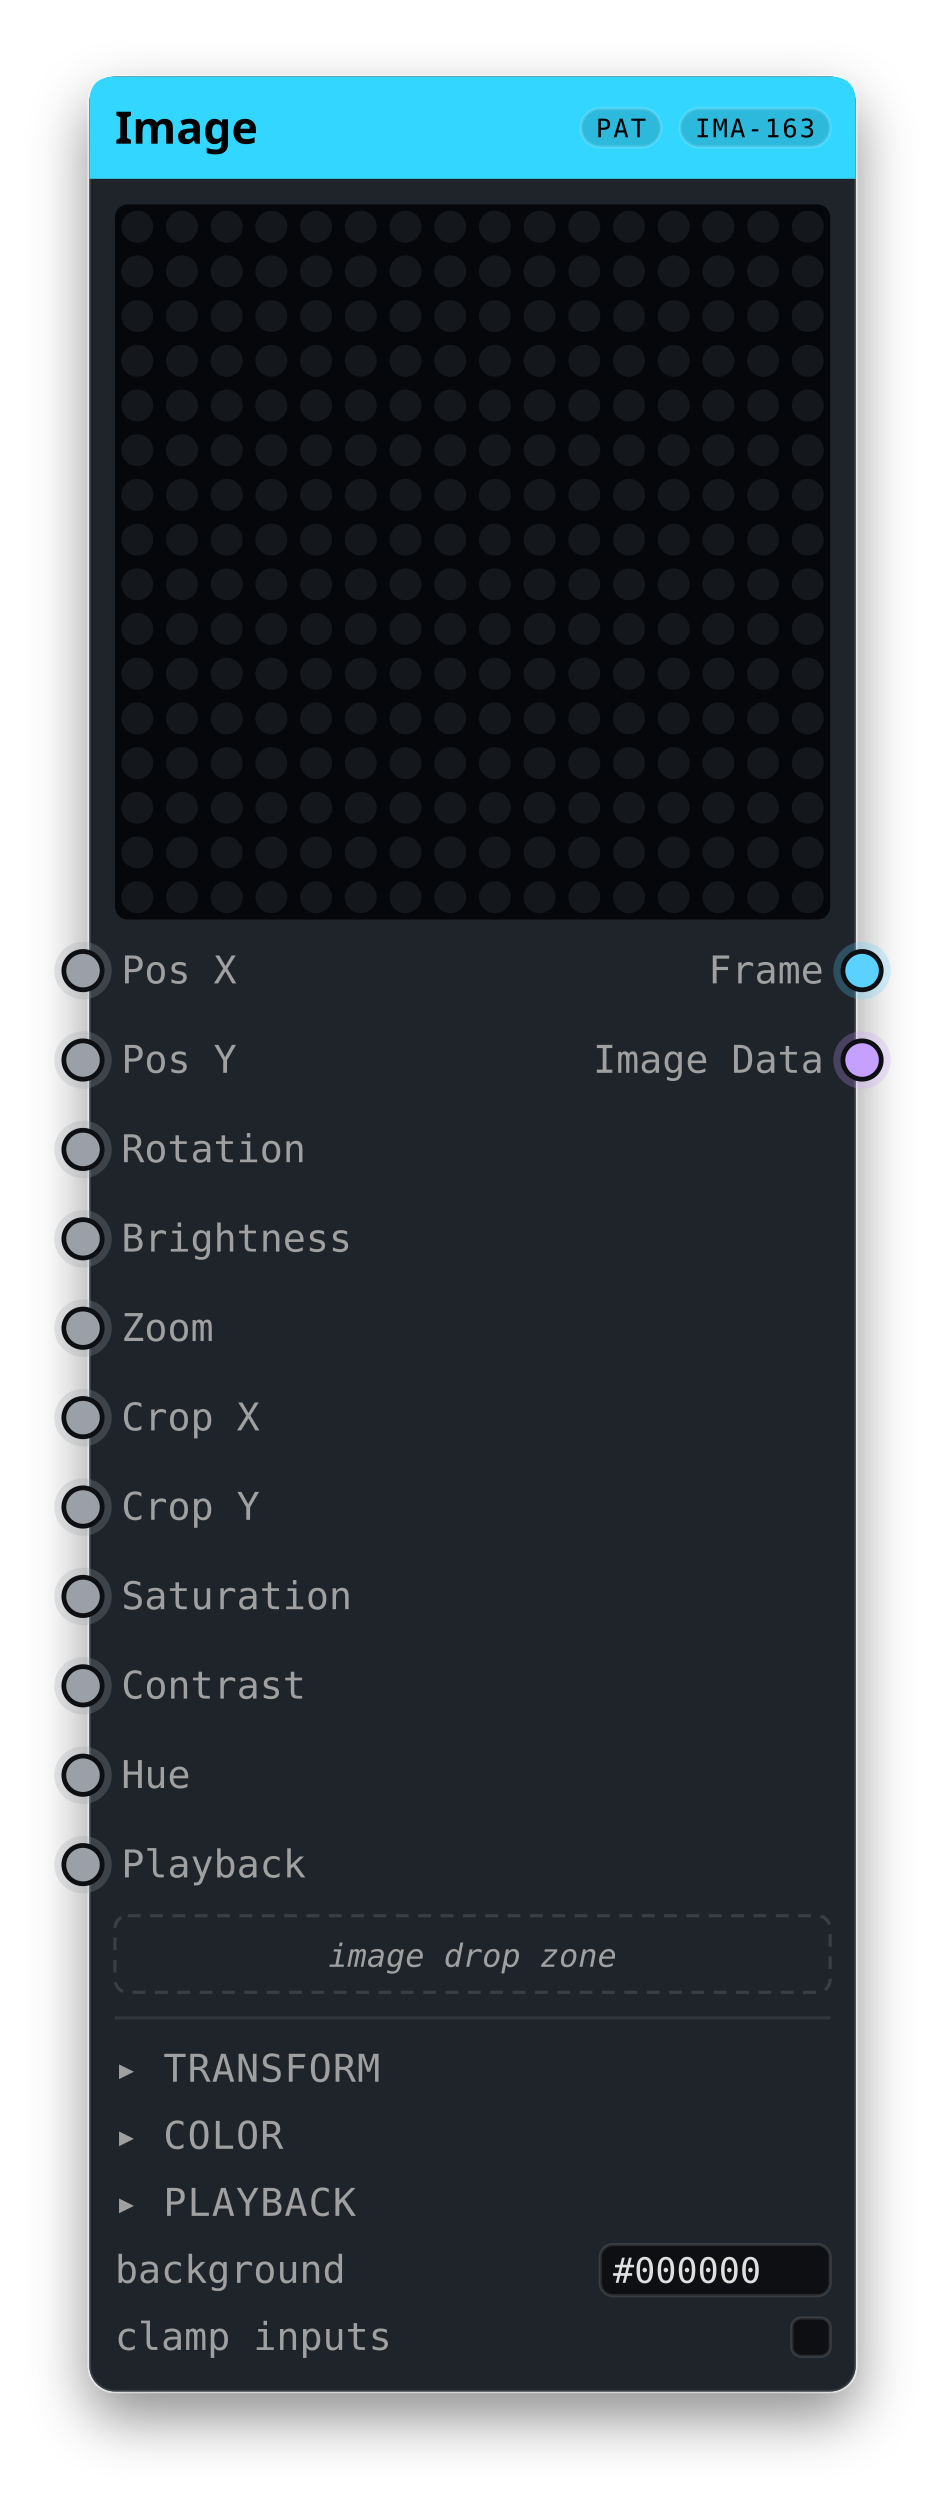
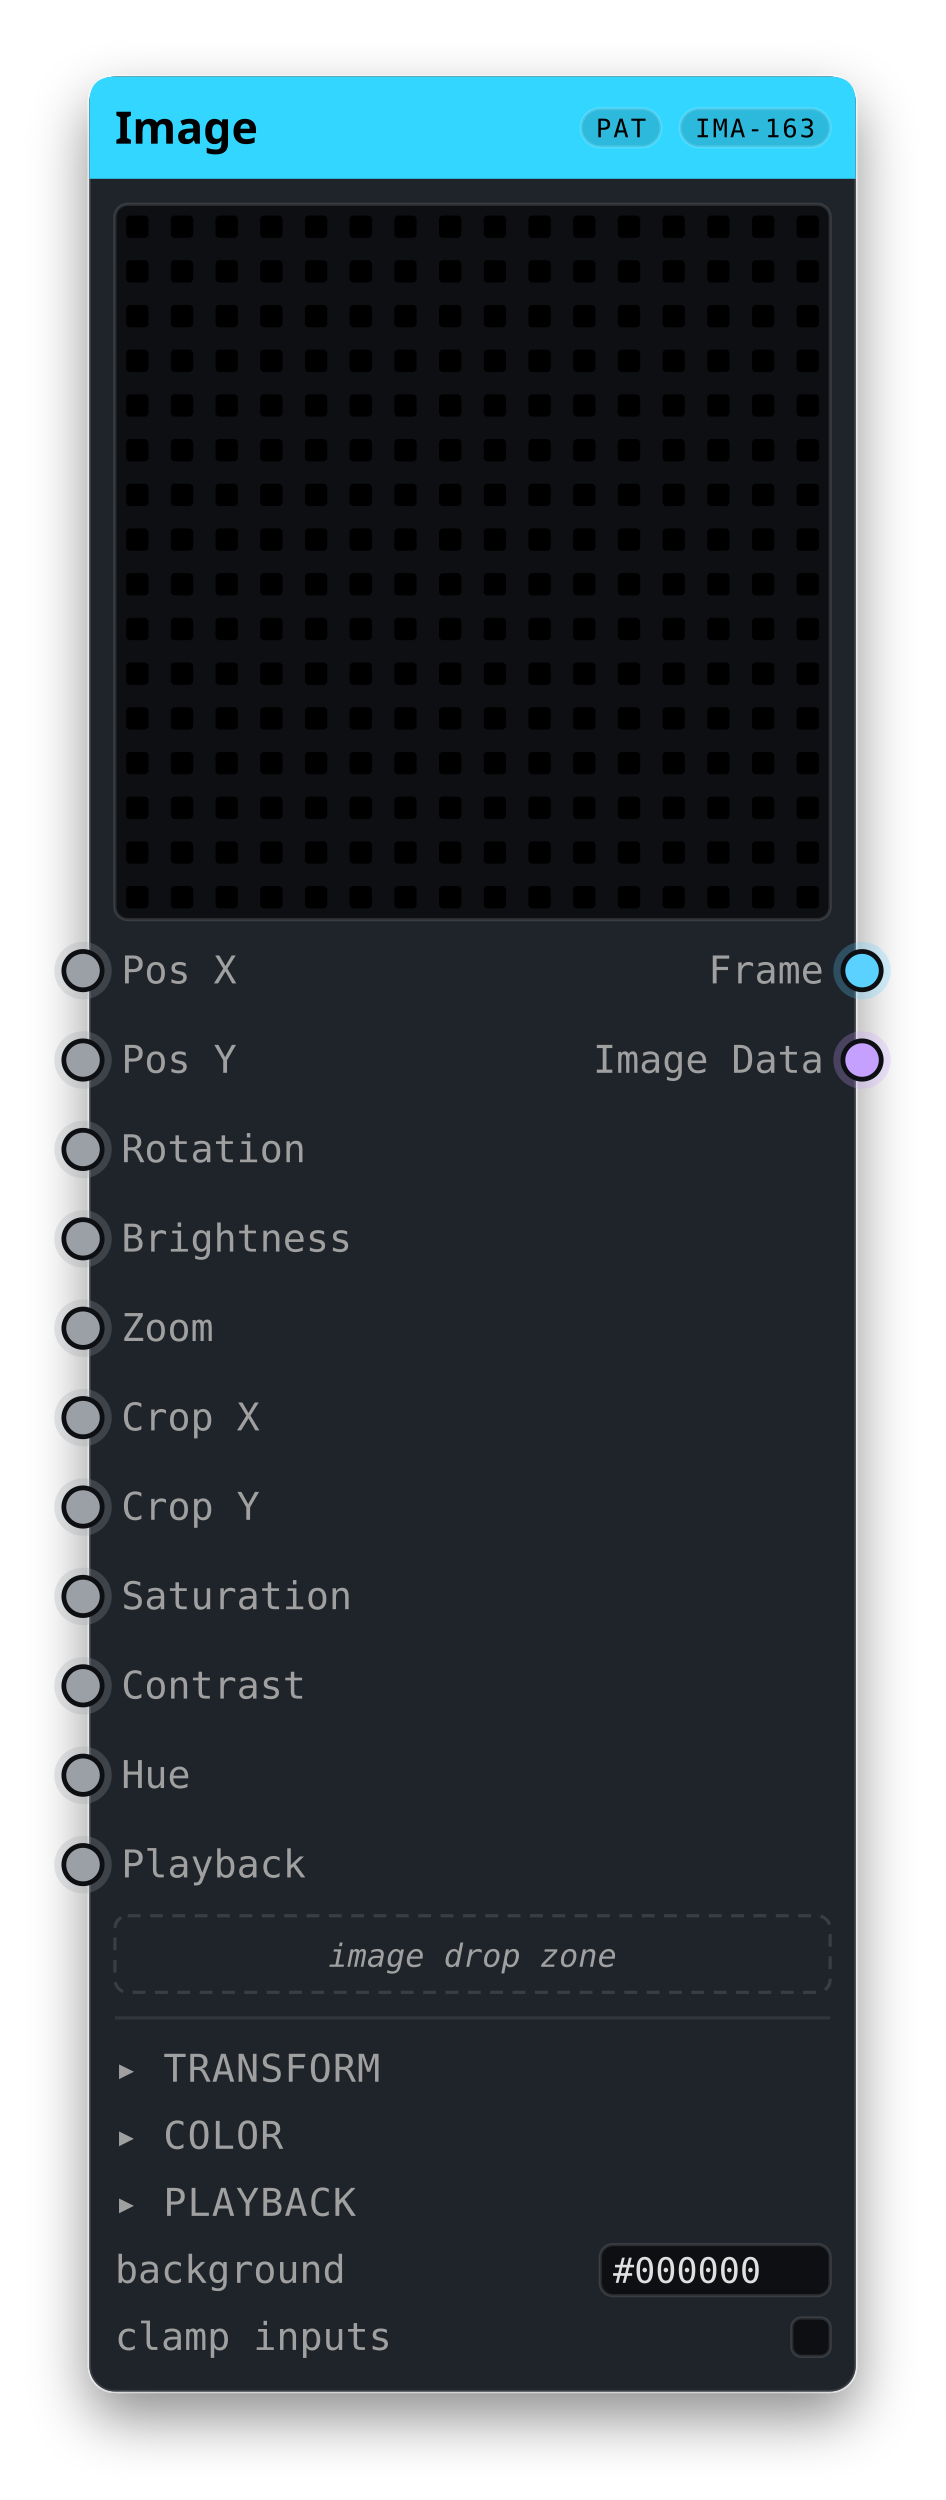
<svg xmlns="http://www.w3.org/2000/svg" viewBox="0 0 296 783" width="296" height="783" role="img" aria-label="Image node">
  <defs>
    <filter id="shadow" x="-20%" y="-20%" width="140%" height="160%">
      <feDropShadow dx="0" dy="8" stdDeviation="9" flood-color="#000" flood-opacity="0.45" />
    </filter>
  </defs>
  <g transform="translate(28,24)">
    <rect x="0" y="0" width="240" height="725" rx="8" fill="#1f242b" stroke="rgba(255,255,255,0.12)" filter="url(#shadow)" />
    <rect x="0" y="0" width="240" height="725" rx="8" fill="#1f242b" stroke="rgba(255,255,255,0.12)" />
    <path d="M0,32 L0,8 Q0,0 8,0 L232,0 Q240,0 240,8 L240,32 Z" fill="#33d6ff" />
    <text x="8" y="21" font-family="'Audiowide','Trebuchet MS','Arial Black',sans-serif" font-size="14" font-weight="600" fill="#000">Image</text>
    <rect x="154" y="10" width="25" height="12" rx="6" fill="rgba(0,0,0,0.14)" stroke="rgba(255,255,255,0.14)" />
    <text x="166.5" y="19" text-anchor="middle" font-family="'JetBrains Mono','Cascadia Mono','Consolas',monospace" font-size="8" letter-spacing="0.08em" fill="#000">PAT</text>
    <rect x="185" y="10" width="47" height="12" rx="6" fill="rgba(0,0,0,0.14)" stroke="rgba(255,255,255,0.14)" />
    <text x="208.5" y="19" text-anchor="middle" font-family="'JetBrains Mono','Cascadia Mono','Consolas',monospace" font-size="8" letter-spacing="0.08em" fill="#000">IMA-163</text>
-     <rect x="8" y="40" width="224" height="224" rx="4" fill="#05070a" />
-     <circle cx="15" cy="47" r="5.0" fill="#14171c" />
-     <circle cx="29" cy="47" r="5.0" fill="#14171c" />
-     <circle cx="43" cy="47" r="5.0" fill="#14171c" />
-     <circle cx="57" cy="47" r="5.0" fill="#14171c" />
-     <circle cx="71" cy="47" r="5.0" fill="#14171c" />
-     <circle cx="85" cy="47" r="5.0" fill="#14171c" />
-     <circle cx="99" cy="47" r="5.0" fill="#14171c" />
-     <circle cx="113" cy="47" r="5.0" fill="#14171c" />
-     <circle cx="127" cy="47" r="5.0" fill="#14171c" />
-     <circle cx="141" cy="47" r="5.0" fill="#14171c" />
-     <circle cx="155" cy="47" r="5.0" fill="#14171c" />
-     <circle cx="169" cy="47" r="5.0" fill="#14171c" />
-     <circle cx="183" cy="47" r="5.0" fill="#14171c" />
-     <circle cx="197" cy="47" r="5.0" fill="#14171c" />
-     <circle cx="211" cy="47" r="5.0" fill="#14171c" />
-     <circle cx="225" cy="47" r="5.0" fill="#14171c" />
-     <circle cx="15" cy="61" r="5.0" fill="#14171c" />
-     <circle cx="29" cy="61" r="5.0" fill="#14171c" />
-     <circle cx="43" cy="61" r="5.0" fill="#14171c" />
-     <circle cx="57" cy="61" r="5.0" fill="#14171c" />
-     <circle cx="71" cy="61" r="5.0" fill="#14171c" />
-     <circle cx="85" cy="61" r="5.0" fill="#14171c" />
-     <circle cx="99" cy="61" r="5.0" fill="#14171c" />
-     <circle cx="113" cy="61" r="5.0" fill="#14171c" />
-     <circle cx="127" cy="61" r="5.0" fill="#14171c" />
-     <circle cx="141" cy="61" r="5.0" fill="#14171c" />
-     <circle cx="155" cy="61" r="5.0" fill="#14171c" />
-     <circle cx="169" cy="61" r="5.0" fill="#14171c" />
-     <circle cx="183" cy="61" r="5.0" fill="#14171c" />
-     <circle cx="197" cy="61" r="5.0" fill="#14171c" />
-     <circle cx="211" cy="61" r="5.0" fill="#14171c" />
-     <circle cx="225" cy="61" r="5.0" fill="#14171c" />
-     <circle cx="15" cy="75" r="5.0" fill="#14171c" />
-     <circle cx="29" cy="75" r="5.0" fill="#14171c" />
-     <circle cx="43" cy="75" r="5.0" fill="#14171c" />
-     <circle cx="57" cy="75" r="5.0" fill="#14171c" />
-     <circle cx="71" cy="75" r="5.0" fill="#14171c" />
-     <circle cx="85" cy="75" r="5.0" fill="#14171c" />
-     <circle cx="99" cy="75" r="5.0" fill="#14171c" />
-     <circle cx="113" cy="75" r="5.0" fill="#14171c" />
-     <circle cx="127" cy="75" r="5.0" fill="#14171c" />
-     <circle cx="141" cy="75" r="5.0" fill="#14171c" />
-     <circle cx="155" cy="75" r="5.0" fill="#14171c" />
-     <circle cx="169" cy="75" r="5.0" fill="#14171c" />
-     <circle cx="183" cy="75" r="5.0" fill="#14171c" />
-     <circle cx="197" cy="75" r="5.0" fill="#14171c" />
-     <circle cx="211" cy="75" r="5.0" fill="#14171c" />
-     <circle cx="225" cy="75" r="5.0" fill="#14171c" />
-     <circle cx="15" cy="89" r="5.0" fill="#14171c" />
-     <circle cx="29" cy="89" r="5.0" fill="#14171c" />
-     <circle cx="43" cy="89" r="5.0" fill="#14171c" />
-     <circle cx="57" cy="89" r="5.0" fill="#14171c" />
-     <circle cx="71" cy="89" r="5.0" fill="#14171c" />
-     <circle cx="85" cy="89" r="5.0" fill="#14171c" />
-     <circle cx="99" cy="89" r="5.0" fill="#14171c" />
-     <circle cx="113" cy="89" r="5.0" fill="#14171c" />
-     <circle cx="127" cy="89" r="5.0" fill="#14171c" />
-     <circle cx="141" cy="89" r="5.0" fill="#14171c" />
-     <circle cx="155" cy="89" r="5.0" fill="#14171c" />
-     <circle cx="169" cy="89" r="5.0" fill="#14171c" />
-     <circle cx="183" cy="89" r="5.0" fill="#14171c" />
-     <circle cx="197" cy="89" r="5.0" fill="#14171c" />
-     <circle cx="211" cy="89" r="5.0" fill="#14171c" />
-     <circle cx="225" cy="89" r="5.0" fill="#14171c" />
-     <circle cx="15" cy="103" r="5.0" fill="#14171c" />
-     <circle cx="29" cy="103" r="5.0" fill="#14171c" />
-     <circle cx="43" cy="103" r="5.0" fill="#14171c" />
-     <circle cx="57" cy="103" r="5.0" fill="#14171c" />
-     <circle cx="71" cy="103" r="5.0" fill="#14171c" />
-     <circle cx="85" cy="103" r="5.0" fill="#14171c" />
-     <circle cx="99" cy="103" r="5.0" fill="#14171c" />
-     <circle cx="113" cy="103" r="5.0" fill="#14171c" />
-     <circle cx="127" cy="103" r="5.0" fill="#14171c" />
-     <circle cx="141" cy="103" r="5.0" fill="#14171c" />
-     <circle cx="155" cy="103" r="5.0" fill="#14171c" />
-     <circle cx="169" cy="103" r="5.0" fill="#14171c" />
-     <circle cx="183" cy="103" r="5.0" fill="#14171c" />
-     <circle cx="197" cy="103" r="5.0" fill="#14171c" />
-     <circle cx="211" cy="103" r="5.0" fill="#14171c" />
-     <circle cx="225" cy="103" r="5.0" fill="#14171c" />
-     <circle cx="15" cy="117" r="5.0" fill="#14171c" />
-     <circle cx="29" cy="117" r="5.0" fill="#14171c" />
-     <circle cx="43" cy="117" r="5.0" fill="#14171c" />
-     <circle cx="57" cy="117" r="5.0" fill="#14171c" />
-     <circle cx="71" cy="117" r="5.0" fill="#14171c" />
-     <circle cx="85" cy="117" r="5.0" fill="#14171c" />
-     <circle cx="99" cy="117" r="5.0" fill="#14171c" />
-     <circle cx="113" cy="117" r="5.0" fill="#14171c" />
-     <circle cx="127" cy="117" r="5.0" fill="#14171c" />
-     <circle cx="141" cy="117" r="5.0" fill="#14171c" />
-     <circle cx="155" cy="117" r="5.0" fill="#14171c" />
-     <circle cx="169" cy="117" r="5.0" fill="#14171c" />
-     <circle cx="183" cy="117" r="5.0" fill="#14171c" />
-     <circle cx="197" cy="117" r="5.0" fill="#14171c" />
-     <circle cx="211" cy="117" r="5.0" fill="#14171c" />
-     <circle cx="225" cy="117" r="5.0" fill="#14171c" />
-     <circle cx="15" cy="131" r="5.0" fill="#14171c" />
-     <circle cx="29" cy="131" r="5.0" fill="#14171c" />
-     <circle cx="43" cy="131" r="5.0" fill="#14171c" />
-     <circle cx="57" cy="131" r="5.0" fill="#14171c" />
-     <circle cx="71" cy="131" r="5.0" fill="#14171c" />
-     <circle cx="85" cy="131" r="5.0" fill="#14171c" />
-     <circle cx="99" cy="131" r="5.0" fill="#14171c" />
-     <circle cx="113" cy="131" r="5.0" fill="#14171c" />
-     <circle cx="127" cy="131" r="5.0" fill="#14171c" />
-     <circle cx="141" cy="131" r="5.0" fill="#14171c" />
-     <circle cx="155" cy="131" r="5.0" fill="#14171c" />
-     <circle cx="169" cy="131" r="5.0" fill="#14171c" />
-     <circle cx="183" cy="131" r="5.0" fill="#14171c" />
-     <circle cx="197" cy="131" r="5.0" fill="#14171c" />
-     <circle cx="211" cy="131" r="5.0" fill="#14171c" />
-     <circle cx="225" cy="131" r="5.0" fill="#14171c" />
-     <circle cx="15" cy="145" r="5.0" fill="#14171c" />
-     <circle cx="29" cy="145" r="5.0" fill="#14171c" />
-     <circle cx="43" cy="145" r="5.0" fill="#14171c" />
-     <circle cx="57" cy="145" r="5.0" fill="#14171c" />
-     <circle cx="71" cy="145" r="5.0" fill="#14171c" />
-     <circle cx="85" cy="145" r="5.0" fill="#14171c" />
-     <circle cx="99" cy="145" r="5.0" fill="#14171c" />
-     <circle cx="113" cy="145" r="5.0" fill="#14171c" />
-     <circle cx="127" cy="145" r="5.0" fill="#14171c" />
-     <circle cx="141" cy="145" r="5.0" fill="#14171c" />
-     <circle cx="155" cy="145" r="5.0" fill="#14171c" />
-     <circle cx="169" cy="145" r="5.0" fill="#14171c" />
-     <circle cx="183" cy="145" r="5.0" fill="#14171c" />
-     <circle cx="197" cy="145" r="5.0" fill="#14171c" />
-     <circle cx="211" cy="145" r="5.0" fill="#14171c" />
-     <circle cx="225" cy="145" r="5.0" fill="#14171c" />
-     <circle cx="15" cy="159" r="5.0" fill="#14171c" />
-     <circle cx="29" cy="159" r="5.0" fill="#14171c" />
-     <circle cx="43" cy="159" r="5.0" fill="#14171c" />
-     <circle cx="57" cy="159" r="5.0" fill="#14171c" />
-     <circle cx="71" cy="159" r="5.0" fill="#14171c" />
-     <circle cx="85" cy="159" r="5.0" fill="#14171c" />
-     <circle cx="99" cy="159" r="5.0" fill="#14171c" />
-     <circle cx="113" cy="159" r="5.0" fill="#14171c" />
-     <circle cx="127" cy="159" r="5.0" fill="#14171c" />
-     <circle cx="141" cy="159" r="5.0" fill="#14171c" />
-     <circle cx="155" cy="159" r="5.0" fill="#14171c" />
-     <circle cx="169" cy="159" r="5.0" fill="#14171c" />
-     <circle cx="183" cy="159" r="5.0" fill="#14171c" />
-     <circle cx="197" cy="159" r="5.0" fill="#14171c" />
-     <circle cx="211" cy="159" r="5.0" fill="#14171c" />
-     <circle cx="225" cy="159" r="5.0" fill="#14171c" />
-     <circle cx="15" cy="173" r="5.0" fill="#14171c" />
-     <circle cx="29" cy="173" r="5.0" fill="#14171c" />
-     <circle cx="43" cy="173" r="5.0" fill="#14171c" />
-     <circle cx="57" cy="173" r="5.0" fill="#14171c" />
-     <circle cx="71" cy="173" r="5.0" fill="#14171c" />
-     <circle cx="85" cy="173" r="5.0" fill="#14171c" />
-     <circle cx="99" cy="173" r="5.0" fill="#14171c" />
-     <circle cx="113" cy="173" r="5.0" fill="#14171c" />
-     <circle cx="127" cy="173" r="5.0" fill="#14171c" />
-     <circle cx="141" cy="173" r="5.0" fill="#14171c" />
-     <circle cx="155" cy="173" r="5.0" fill="#14171c" />
-     <circle cx="169" cy="173" r="5.0" fill="#14171c" />
-     <circle cx="183" cy="173" r="5.0" fill="#14171c" />
-     <circle cx="197" cy="173" r="5.0" fill="#14171c" />
-     <circle cx="211" cy="173" r="5.0" fill="#14171c" />
-     <circle cx="225" cy="173" r="5.0" fill="#14171c" />
-     <circle cx="15" cy="187" r="5.0" fill="#14171c" />
-     <circle cx="29" cy="187" r="5.0" fill="#14171c" />
-     <circle cx="43" cy="187" r="5.0" fill="#14171c" />
-     <circle cx="57" cy="187" r="5.0" fill="#14171c" />
-     <circle cx="71" cy="187" r="5.0" fill="#14171c" />
-     <circle cx="85" cy="187" r="5.0" fill="#14171c" />
-     <circle cx="99" cy="187" r="5.0" fill="#14171c" />
-     <circle cx="113" cy="187" r="5.0" fill="#14171c" />
-     <circle cx="127" cy="187" r="5.0" fill="#14171c" />
-     <circle cx="141" cy="187" r="5.0" fill="#14171c" />
-     <circle cx="155" cy="187" r="5.0" fill="#14171c" />
-     <circle cx="169" cy="187" r="5.0" fill="#14171c" />
-     <circle cx="183" cy="187" r="5.0" fill="#14171c" />
-     <circle cx="197" cy="187" r="5.0" fill="#14171c" />
-     <circle cx="211" cy="187" r="5.0" fill="#14171c" />
-     <circle cx="225" cy="187" r="5.0" fill="#14171c" />
-     <circle cx="15" cy="201" r="5.0" fill="#14171c" />
-     <circle cx="29" cy="201" r="5.0" fill="#14171c" />
-     <circle cx="43" cy="201" r="5.0" fill="#14171c" />
-     <circle cx="57" cy="201" r="5.0" fill="#14171c" />
-     <circle cx="71" cy="201" r="5.0" fill="#14171c" />
-     <circle cx="85" cy="201" r="5.0" fill="#14171c" />
-     <circle cx="99" cy="201" r="5.0" fill="#14171c" />
-     <circle cx="113" cy="201" r="5.0" fill="#14171c" />
-     <circle cx="127" cy="201" r="5.0" fill="#14171c" />
-     <circle cx="141" cy="201" r="5.0" fill="#14171c" />
-     <circle cx="155" cy="201" r="5.0" fill="#14171c" />
-     <circle cx="169" cy="201" r="5.0" fill="#14171c" />
-     <circle cx="183" cy="201" r="5.0" fill="#14171c" />
-     <circle cx="197" cy="201" r="5.0" fill="#14171c" />
-     <circle cx="211" cy="201" r="5.0" fill="#14171c" />
-     <circle cx="225" cy="201" r="5.0" fill="#14171c" />
-     <circle cx="15" cy="215" r="5.0" fill="#14171c" />
-     <circle cx="29" cy="215" r="5.0" fill="#14171c" />
-     <circle cx="43" cy="215" r="5.0" fill="#14171c" />
-     <circle cx="57" cy="215" r="5.0" fill="#14171c" />
-     <circle cx="71" cy="215" r="5.0" fill="#14171c" />
-     <circle cx="85" cy="215" r="5.0" fill="#14171c" />
-     <circle cx="99" cy="215" r="5.0" fill="#14171c" />
-     <circle cx="113" cy="215" r="5.0" fill="#14171c" />
-     <circle cx="127" cy="215" r="5.0" fill="#14171c" />
-     <circle cx="141" cy="215" r="5.0" fill="#14171c" />
-     <circle cx="155" cy="215" r="5.0" fill="#14171c" />
-     <circle cx="169" cy="215" r="5.0" fill="#14171c" />
-     <circle cx="183" cy="215" r="5.0" fill="#14171c" />
-     <circle cx="197" cy="215" r="5.0" fill="#14171c" />
-     <circle cx="211" cy="215" r="5.0" fill="#14171c" />
-     <circle cx="225" cy="215" r="5.0" fill="#14171c" />
-     <circle cx="15" cy="229" r="5.0" fill="#14171c" />
-     <circle cx="29" cy="229" r="5.0" fill="#14171c" />
-     <circle cx="43" cy="229" r="5.0" fill="#14171c" />
-     <circle cx="57" cy="229" r="5.0" fill="#14171c" />
-     <circle cx="71" cy="229" r="5.0" fill="#14171c" />
-     <circle cx="85" cy="229" r="5.0" fill="#14171c" />
-     <circle cx="99" cy="229" r="5.0" fill="#14171c" />
-     <circle cx="113" cy="229" r="5.0" fill="#14171c" />
-     <circle cx="127" cy="229" r="5.0" fill="#14171c" />
-     <circle cx="141" cy="229" r="5.0" fill="#14171c" />
-     <circle cx="155" cy="229" r="5.0" fill="#14171c" />
-     <circle cx="169" cy="229" r="5.0" fill="#14171c" />
-     <circle cx="183" cy="229" r="5.0" fill="#14171c" />
-     <circle cx="197" cy="229" r="5.0" fill="#14171c" />
-     <circle cx="211" cy="229" r="5.0" fill="#14171c" />
-     <circle cx="225" cy="229" r="5.0" fill="#14171c" />
-     <circle cx="15" cy="243" r="5.0" fill="#14171c" />
-     <circle cx="29" cy="243" r="5.0" fill="#14171c" />
-     <circle cx="43" cy="243" r="5.0" fill="#14171c" />
-     <circle cx="57" cy="243" r="5.0" fill="#14171c" />
-     <circle cx="71" cy="243" r="5.0" fill="#14171c" />
-     <circle cx="85" cy="243" r="5.0" fill="#14171c" />
-     <circle cx="99" cy="243" r="5.0" fill="#14171c" />
-     <circle cx="113" cy="243" r="5.0" fill="#14171c" />
-     <circle cx="127" cy="243" r="5.0" fill="#14171c" />
-     <circle cx="141" cy="243" r="5.0" fill="#14171c" />
-     <circle cx="155" cy="243" r="5.0" fill="#14171c" />
-     <circle cx="169" cy="243" r="5.0" fill="#14171c" />
-     <circle cx="183" cy="243" r="5.0" fill="#14171c" />
-     <circle cx="197" cy="243" r="5.0" fill="#14171c" />
-     <circle cx="211" cy="243" r="5.0" fill="#14171c" />
-     <circle cx="225" cy="243" r="5.0" fill="#14171c" />
-     <circle cx="15" cy="257" r="5.0" fill="#14171c" />
-     <circle cx="29" cy="257" r="5.0" fill="#14171c" />
-     <circle cx="43" cy="257" r="5.0" fill="#14171c" />
-     <circle cx="57" cy="257" r="5.0" fill="#14171c" />
-     <circle cx="71" cy="257" r="5.0" fill="#14171c" />
-     <circle cx="85" cy="257" r="5.0" fill="#14171c" />
-     <circle cx="99" cy="257" r="5.0" fill="#14171c" />
-     <circle cx="113" cy="257" r="5.0" fill="#14171c" />
-     <circle cx="127" cy="257" r="5.0" fill="#14171c" />
-     <circle cx="141" cy="257" r="5.0" fill="#14171c" />
-     <circle cx="155" cy="257" r="5.0" fill="#14171c" />
-     <circle cx="169" cy="257" r="5.0" fill="#14171c" />
-     <circle cx="183" cy="257" r="5.0" fill="#14171c" />
-     <circle cx="197" cy="257" r="5.0" fill="#14171c" />
-     <circle cx="211" cy="257" r="5.0" fill="#14171c" />
-     <circle cx="225" cy="257" r="5.0" fill="#14171c" />
+     <rect x="8" y="40" width="224" height="224" rx="4" fill="#0d0f12" stroke="rgba(255,255,255,0.12)" />
+     <rect x="11.50" y="43.50" width="7.00" height="7.00" rx="1.26" fill="rgb(0,0,0)" />
+     <rect x="25.50" y="43.50" width="7.00" height="7.00" rx="1.26" fill="rgb(0,0,0)" />
+     <rect x="39.50" y="43.50" width="7.00" height="7.00" rx="1.26" fill="rgb(0,0,0)" />
+     <rect x="53.50" y="43.50" width="7.00" height="7.00" rx="1.26" fill="rgb(0,0,0)" />
+     <rect x="67.50" y="43.50" width="7.00" height="7.00" rx="1.26" fill="rgb(0,0,0)" />
+     <rect x="81.50" y="43.50" width="7.00" height="7.00" rx="1.26" fill="rgb(0,0,0)" />
+     <rect x="95.50" y="43.50" width="7.00" height="7.00" rx="1.26" fill="rgb(0,0,0)" />
+     <rect x="109.50" y="43.50" width="7.00" height="7.00" rx="1.26" fill="rgb(0,0,0)" />
+     <rect x="123.50" y="43.50" width="7.00" height="7.00" rx="1.26" fill="rgb(0,0,0)" />
+     <rect x="137.50" y="43.50" width="7.00" height="7.00" rx="1.26" fill="rgb(0,0,0)" />
+     <rect x="151.50" y="43.50" width="7.00" height="7.00" rx="1.26" fill="rgb(0,0,0)" />
+     <rect x="165.50" y="43.50" width="7.00" height="7.00" rx="1.26" fill="rgb(0,0,0)" />
+     <rect x="179.50" y="43.50" width="7.00" height="7.00" rx="1.26" fill="rgb(0,0,0)" />
+     <rect x="193.50" y="43.50" width="7.00" height="7.00" rx="1.26" fill="rgb(0,0,0)" />
+     <rect x="207.50" y="43.50" width="7.00" height="7.00" rx="1.26" fill="rgb(0,0,0)" />
+     <rect x="221.50" y="43.50" width="7.00" height="7.00" rx="1.26" fill="rgb(0,0,0)" />
+     <rect x="11.50" y="57.50" width="7.00" height="7.00" rx="1.26" fill="rgb(0,0,0)" />
+     <rect x="25.50" y="57.50" width="7.00" height="7.00" rx="1.26" fill="rgb(0,0,0)" />
+     <rect x="39.50" y="57.50" width="7.00" height="7.00" rx="1.26" fill="rgb(0,0,0)" />
+     <rect x="53.50" y="57.50" width="7.00" height="7.00" rx="1.26" fill="rgb(0,0,0)" />
+     <rect x="67.50" y="57.50" width="7.00" height="7.00" rx="1.26" fill="rgb(0,0,0)" />
+     <rect x="81.50" y="57.50" width="7.00" height="7.00" rx="1.26" fill="rgb(0,0,0)" />
+     <rect x="95.50" y="57.50" width="7.00" height="7.00" rx="1.26" fill="rgb(0,0,0)" />
+     <rect x="109.50" y="57.50" width="7.00" height="7.00" rx="1.26" fill="rgb(0,0,0)" />
+     <rect x="123.50" y="57.50" width="7.00" height="7.00" rx="1.26" fill="rgb(0,0,0)" />
+     <rect x="137.50" y="57.50" width="7.00" height="7.00" rx="1.26" fill="rgb(0,0,0)" />
+     <rect x="151.50" y="57.50" width="7.00" height="7.00" rx="1.26" fill="rgb(0,0,0)" />
+     <rect x="165.50" y="57.50" width="7.00" height="7.00" rx="1.26" fill="rgb(0,0,0)" />
+     <rect x="179.50" y="57.50" width="7.00" height="7.00" rx="1.26" fill="rgb(0,0,0)" />
+     <rect x="193.50" y="57.50" width="7.00" height="7.00" rx="1.26" fill="rgb(0,0,0)" />
+     <rect x="207.50" y="57.50" width="7.00" height="7.00" rx="1.26" fill="rgb(0,0,0)" />
+     <rect x="221.50" y="57.50" width="7.00" height="7.00" rx="1.26" fill="rgb(0,0,0)" />
+     <rect x="11.50" y="71.50" width="7.00" height="7.00" rx="1.26" fill="rgb(0,0,0)" />
+     <rect x="25.50" y="71.50" width="7.00" height="7.00" rx="1.26" fill="rgb(0,0,0)" />
+     <rect x="39.50" y="71.50" width="7.00" height="7.00" rx="1.26" fill="rgb(0,0,0)" />
+     <rect x="53.50" y="71.50" width="7.00" height="7.00" rx="1.26" fill="rgb(0,0,0)" />
+     <rect x="67.50" y="71.50" width="7.00" height="7.00" rx="1.26" fill="rgb(0,0,0)" />
+     <rect x="81.50" y="71.50" width="7.00" height="7.00" rx="1.26" fill="rgb(0,0,0)" />
+     <rect x="95.50" y="71.50" width="7.00" height="7.00" rx="1.26" fill="rgb(0,0,0)" />
+     <rect x="109.50" y="71.50" width="7.00" height="7.00" rx="1.26" fill="rgb(0,0,0)" />
+     <rect x="123.50" y="71.50" width="7.00" height="7.00" rx="1.26" fill="rgb(0,0,0)" />
+     <rect x="137.50" y="71.50" width="7.00" height="7.00" rx="1.26" fill="rgb(0,0,0)" />
+     <rect x="151.50" y="71.50" width="7.00" height="7.00" rx="1.26" fill="rgb(0,0,0)" />
+     <rect x="165.50" y="71.50" width="7.00" height="7.00" rx="1.26" fill="rgb(0,0,0)" />
+     <rect x="179.50" y="71.50" width="7.00" height="7.00" rx="1.26" fill="rgb(0,0,0)" />
+     <rect x="193.50" y="71.50" width="7.00" height="7.00" rx="1.26" fill="rgb(0,0,0)" />
+     <rect x="207.50" y="71.50" width="7.00" height="7.00" rx="1.26" fill="rgb(0,0,0)" />
+     <rect x="221.50" y="71.50" width="7.00" height="7.00" rx="1.26" fill="rgb(0,0,0)" />
+     <rect x="11.50" y="85.50" width="7.00" height="7.00" rx="1.26" fill="rgb(0,0,0)" />
+     <rect x="25.50" y="85.50" width="7.00" height="7.00" rx="1.26" fill="rgb(0,0,0)" />
+     <rect x="39.50" y="85.50" width="7.00" height="7.00" rx="1.26" fill="rgb(0,0,0)" />
+     <rect x="53.50" y="85.50" width="7.00" height="7.00" rx="1.26" fill="rgb(0,0,0)" />
+     <rect x="67.50" y="85.50" width="7.00" height="7.00" rx="1.26" fill="rgb(0,0,0)" />
+     <rect x="81.50" y="85.50" width="7.00" height="7.00" rx="1.26" fill="rgb(0,0,0)" />
+     <rect x="95.50" y="85.50" width="7.00" height="7.00" rx="1.26" fill="rgb(0,0,0)" />
+     <rect x="109.50" y="85.50" width="7.00" height="7.00" rx="1.26" fill="rgb(0,0,0)" />
+     <rect x="123.50" y="85.50" width="7.00" height="7.00" rx="1.26" fill="rgb(0,0,0)" />
+     <rect x="137.50" y="85.50" width="7.00" height="7.00" rx="1.26" fill="rgb(0,0,0)" />
+     <rect x="151.50" y="85.50" width="7.00" height="7.00" rx="1.26" fill="rgb(0,0,0)" />
+     <rect x="165.50" y="85.50" width="7.00" height="7.00" rx="1.26" fill="rgb(0,0,0)" />
+     <rect x="179.50" y="85.50" width="7.00" height="7.00" rx="1.26" fill="rgb(0,0,0)" />
+     <rect x="193.50" y="85.50" width="7.00" height="7.00" rx="1.26" fill="rgb(0,0,0)" />
+     <rect x="207.50" y="85.50" width="7.00" height="7.00" rx="1.26" fill="rgb(0,0,0)" />
+     <rect x="221.50" y="85.50" width="7.00" height="7.00" rx="1.26" fill="rgb(0,0,0)" />
+     <rect x="11.50" y="99.50" width="7.00" height="7.00" rx="1.26" fill="rgb(0,0,0)" />
+     <rect x="25.50" y="99.50" width="7.00" height="7.00" rx="1.26" fill="rgb(0,0,0)" />
+     <rect x="39.50" y="99.50" width="7.00" height="7.00" rx="1.26" fill="rgb(0,0,0)" />
+     <rect x="53.50" y="99.50" width="7.00" height="7.00" rx="1.26" fill="rgb(0,0,0)" />
+     <rect x="67.50" y="99.50" width="7.00" height="7.00" rx="1.26" fill="rgb(0,0,0)" />
+     <rect x="81.50" y="99.50" width="7.00" height="7.00" rx="1.26" fill="rgb(0,0,0)" />
+     <rect x="95.50" y="99.50" width="7.00" height="7.00" rx="1.26" fill="rgb(0,0,0)" />
+     <rect x="109.50" y="99.50" width="7.00" height="7.00" rx="1.26" fill="rgb(0,0,0)" />
+     <rect x="123.50" y="99.50" width="7.00" height="7.00" rx="1.26" fill="rgb(0,0,0)" />
+     <rect x="137.50" y="99.50" width="7.00" height="7.00" rx="1.26" fill="rgb(0,0,0)" />
+     <rect x="151.50" y="99.50" width="7.00" height="7.00" rx="1.26" fill="rgb(0,0,0)" />
+     <rect x="165.50" y="99.50" width="7.00" height="7.00" rx="1.26" fill="rgb(0,0,0)" />
+     <rect x="179.50" y="99.50" width="7.00" height="7.00" rx="1.26" fill="rgb(0,0,0)" />
+     <rect x="193.50" y="99.50" width="7.00" height="7.00" rx="1.26" fill="rgb(0,0,0)" />
+     <rect x="207.50" y="99.50" width="7.00" height="7.00" rx="1.26" fill="rgb(0,0,0)" />
+     <rect x="221.50" y="99.50" width="7.00" height="7.00" rx="1.26" fill="rgb(0,0,0)" />
+     <rect x="11.50" y="113.50" width="7.00" height="7.00" rx="1.26" fill="rgb(0,0,0)" />
+     <rect x="25.50" y="113.50" width="7.00" height="7.00" rx="1.26" fill="rgb(0,0,0)" />
+     <rect x="39.50" y="113.50" width="7.00" height="7.00" rx="1.26" fill="rgb(0,0,0)" />
+     <rect x="53.50" y="113.50" width="7.00" height="7.00" rx="1.26" fill="rgb(0,0,0)" />
+     <rect x="67.50" y="113.50" width="7.00" height="7.00" rx="1.26" fill="rgb(0,0,0)" />
+     <rect x="81.50" y="113.50" width="7.00" height="7.00" rx="1.26" fill="rgb(0,0,0)" />
+     <rect x="95.50" y="113.50" width="7.00" height="7.00" rx="1.26" fill="rgb(0,0,0)" />
+     <rect x="109.50" y="113.50" width="7.00" height="7.00" rx="1.26" fill="rgb(0,0,0)" />
+     <rect x="123.50" y="113.50" width="7.00" height="7.00" rx="1.26" fill="rgb(0,0,0)" />
+     <rect x="137.50" y="113.50" width="7.00" height="7.00" rx="1.26" fill="rgb(0,0,0)" />
+     <rect x="151.50" y="113.50" width="7.00" height="7.00" rx="1.26" fill="rgb(0,0,0)" />
+     <rect x="165.50" y="113.50" width="7.00" height="7.00" rx="1.26" fill="rgb(0,0,0)" />
+     <rect x="179.50" y="113.50" width="7.00" height="7.00" rx="1.26" fill="rgb(0,0,0)" />
+     <rect x="193.50" y="113.50" width="7.00" height="7.00" rx="1.26" fill="rgb(0,0,0)" />
+     <rect x="207.50" y="113.50" width="7.00" height="7.00" rx="1.26" fill="rgb(0,0,0)" />
+     <rect x="221.50" y="113.50" width="7.00" height="7.00" rx="1.26" fill="rgb(0,0,0)" />
+     <rect x="11.50" y="127.50" width="7.00" height="7.00" rx="1.26" fill="rgb(0,0,0)" />
+     <rect x="25.50" y="127.50" width="7.00" height="7.00" rx="1.26" fill="rgb(0,0,0)" />
+     <rect x="39.50" y="127.50" width="7.00" height="7.00" rx="1.26" fill="rgb(0,0,0)" />
+     <rect x="53.50" y="127.50" width="7.00" height="7.00" rx="1.26" fill="rgb(0,0,0)" />
+     <rect x="67.50" y="127.50" width="7.00" height="7.00" rx="1.26" fill="rgb(0,0,0)" />
+     <rect x="81.50" y="127.50" width="7.00" height="7.00" rx="1.26" fill="rgb(0,0,0)" />
+     <rect x="95.50" y="127.50" width="7.00" height="7.00" rx="1.26" fill="rgb(0,0,0)" />
+     <rect x="109.50" y="127.50" width="7.00" height="7.00" rx="1.26" fill="rgb(0,0,0)" />
+     <rect x="123.50" y="127.50" width="7.00" height="7.00" rx="1.26" fill="rgb(0,0,0)" />
+     <rect x="137.50" y="127.50" width="7.00" height="7.00" rx="1.26" fill="rgb(0,0,0)" />
+     <rect x="151.50" y="127.50" width="7.00" height="7.00" rx="1.26" fill="rgb(0,0,0)" />
+     <rect x="165.50" y="127.50" width="7.00" height="7.00" rx="1.26" fill="rgb(0,0,0)" />
+     <rect x="179.50" y="127.50" width="7.00" height="7.00" rx="1.26" fill="rgb(0,0,0)" />
+     <rect x="193.50" y="127.50" width="7.00" height="7.00" rx="1.26" fill="rgb(0,0,0)" />
+     <rect x="207.50" y="127.50" width="7.00" height="7.00" rx="1.26" fill="rgb(0,0,0)" />
+     <rect x="221.50" y="127.50" width="7.00" height="7.00" rx="1.26" fill="rgb(0,0,0)" />
+     <rect x="11.50" y="141.50" width="7.00" height="7.00" rx="1.26" fill="rgb(0,0,0)" />
+     <rect x="25.50" y="141.50" width="7.00" height="7.00" rx="1.26" fill="rgb(0,0,0)" />
+     <rect x="39.50" y="141.50" width="7.00" height="7.00" rx="1.26" fill="rgb(0,0,0)" />
+     <rect x="53.50" y="141.50" width="7.00" height="7.00" rx="1.26" fill="rgb(0,0,0)" />
+     <rect x="67.50" y="141.50" width="7.00" height="7.00" rx="1.26" fill="rgb(0,0,0)" />
+     <rect x="81.50" y="141.50" width="7.00" height="7.00" rx="1.26" fill="rgb(0,0,0)" />
+     <rect x="95.50" y="141.50" width="7.00" height="7.00" rx="1.26" fill="rgb(0,0,0)" />
+     <rect x="109.50" y="141.50" width="7.00" height="7.00" rx="1.26" fill="rgb(0,0,0)" />
+     <rect x="123.50" y="141.50" width="7.00" height="7.00" rx="1.26" fill="rgb(0,0,0)" />
+     <rect x="137.50" y="141.50" width="7.00" height="7.00" rx="1.26" fill="rgb(0,0,0)" />
+     <rect x="151.50" y="141.50" width="7.00" height="7.00" rx="1.26" fill="rgb(0,0,0)" />
+     <rect x="165.50" y="141.50" width="7.00" height="7.00" rx="1.26" fill="rgb(0,0,0)" />
+     <rect x="179.50" y="141.50" width="7.00" height="7.00" rx="1.26" fill="rgb(0,0,0)" />
+     <rect x="193.50" y="141.50" width="7.00" height="7.00" rx="1.26" fill="rgb(0,0,0)" />
+     <rect x="207.50" y="141.50" width="7.00" height="7.00" rx="1.26" fill="rgb(0,0,0)" />
+     <rect x="221.50" y="141.50" width="7.00" height="7.00" rx="1.26" fill="rgb(0,0,0)" />
+     <rect x="11.50" y="155.50" width="7.00" height="7.00" rx="1.26" fill="rgb(0,0,0)" />
+     <rect x="25.50" y="155.50" width="7.00" height="7.00" rx="1.26" fill="rgb(0,0,0)" />
+     <rect x="39.50" y="155.50" width="7.00" height="7.00" rx="1.26" fill="rgb(0,0,0)" />
+     <rect x="53.50" y="155.50" width="7.00" height="7.00" rx="1.26" fill="rgb(0,0,0)" />
+     <rect x="67.50" y="155.50" width="7.00" height="7.00" rx="1.26" fill="rgb(0,0,0)" />
+     <rect x="81.50" y="155.50" width="7.00" height="7.00" rx="1.26" fill="rgb(0,0,0)" />
+     <rect x="95.50" y="155.50" width="7.00" height="7.00" rx="1.26" fill="rgb(0,0,0)" />
+     <rect x="109.50" y="155.50" width="7.00" height="7.00" rx="1.26" fill="rgb(0,0,0)" />
+     <rect x="123.50" y="155.50" width="7.00" height="7.00" rx="1.26" fill="rgb(0,0,0)" />
+     <rect x="137.50" y="155.50" width="7.00" height="7.00" rx="1.26" fill="rgb(0,0,0)" />
+     <rect x="151.50" y="155.50" width="7.00" height="7.00" rx="1.26" fill="rgb(0,0,0)" />
+     <rect x="165.50" y="155.50" width="7.00" height="7.00" rx="1.26" fill="rgb(0,0,0)" />
+     <rect x="179.50" y="155.50" width="7.00" height="7.00" rx="1.26" fill="rgb(0,0,0)" />
+     <rect x="193.50" y="155.50" width="7.00" height="7.00" rx="1.26" fill="rgb(0,0,0)" />
+     <rect x="207.50" y="155.50" width="7.00" height="7.00" rx="1.26" fill="rgb(0,0,0)" />
+     <rect x="221.50" y="155.50" width="7.00" height="7.00" rx="1.26" fill="rgb(0,0,0)" />
+     <rect x="11.50" y="169.50" width="7.00" height="7.00" rx="1.26" fill="rgb(0,0,0)" />
+     <rect x="25.50" y="169.50" width="7.00" height="7.00" rx="1.26" fill="rgb(0,0,0)" />
+     <rect x="39.50" y="169.50" width="7.00" height="7.00" rx="1.26" fill="rgb(0,0,0)" />
+     <rect x="53.50" y="169.50" width="7.00" height="7.00" rx="1.26" fill="rgb(0,0,0)" />
+     <rect x="67.50" y="169.50" width="7.00" height="7.00" rx="1.26" fill="rgb(0,0,0)" />
+     <rect x="81.50" y="169.50" width="7.00" height="7.00" rx="1.26" fill="rgb(0,0,0)" />
+     <rect x="95.50" y="169.50" width="7.00" height="7.00" rx="1.26" fill="rgb(0,0,0)" />
+     <rect x="109.50" y="169.50" width="7.00" height="7.00" rx="1.26" fill="rgb(0,0,0)" />
+     <rect x="123.50" y="169.50" width="7.00" height="7.00" rx="1.26" fill="rgb(0,0,0)" />
+     <rect x="137.50" y="169.50" width="7.00" height="7.00" rx="1.26" fill="rgb(0,0,0)" />
+     <rect x="151.50" y="169.50" width="7.00" height="7.00" rx="1.26" fill="rgb(0,0,0)" />
+     <rect x="165.50" y="169.50" width="7.00" height="7.00" rx="1.26" fill="rgb(0,0,0)" />
+     <rect x="179.50" y="169.50" width="7.00" height="7.00" rx="1.26" fill="rgb(0,0,0)" />
+     <rect x="193.50" y="169.50" width="7.00" height="7.00" rx="1.26" fill="rgb(0,0,0)" />
+     <rect x="207.50" y="169.50" width="7.00" height="7.00" rx="1.26" fill="rgb(0,0,0)" />
+     <rect x="221.50" y="169.50" width="7.00" height="7.00" rx="1.26" fill="rgb(0,0,0)" />
+     <rect x="11.50" y="183.50" width="7.00" height="7.00" rx="1.26" fill="rgb(0,0,0)" />
+     <rect x="25.50" y="183.50" width="7.00" height="7.00" rx="1.26" fill="rgb(0,0,0)" />
+     <rect x="39.50" y="183.50" width="7.00" height="7.00" rx="1.26" fill="rgb(0,0,0)" />
+     <rect x="53.50" y="183.50" width="7.00" height="7.00" rx="1.26" fill="rgb(0,0,0)" />
+     <rect x="67.50" y="183.50" width="7.00" height="7.00" rx="1.26" fill="rgb(0,0,0)" />
+     <rect x="81.50" y="183.50" width="7.00" height="7.00" rx="1.26" fill="rgb(0,0,0)" />
+     <rect x="95.50" y="183.50" width="7.00" height="7.00" rx="1.26" fill="rgb(0,0,0)" />
+     <rect x="109.50" y="183.50" width="7.00" height="7.00" rx="1.26" fill="rgb(0,0,0)" />
+     <rect x="123.50" y="183.50" width="7.00" height="7.00" rx="1.26" fill="rgb(0,0,0)" />
+     <rect x="137.50" y="183.50" width="7.00" height="7.00" rx="1.26" fill="rgb(0,0,0)" />
+     <rect x="151.50" y="183.50" width="7.00" height="7.00" rx="1.26" fill="rgb(0,0,0)" />
+     <rect x="165.50" y="183.50" width="7.00" height="7.00" rx="1.26" fill="rgb(0,0,0)" />
+     <rect x="179.50" y="183.50" width="7.00" height="7.00" rx="1.26" fill="rgb(0,0,0)" />
+     <rect x="193.50" y="183.50" width="7.00" height="7.00" rx="1.26" fill="rgb(0,0,0)" />
+     <rect x="207.50" y="183.50" width="7.00" height="7.00" rx="1.26" fill="rgb(0,0,0)" />
+     <rect x="221.50" y="183.50" width="7.00" height="7.00" rx="1.26" fill="rgb(0,0,0)" />
+     <rect x="11.50" y="197.50" width="7.00" height="7.00" rx="1.26" fill="rgb(0,0,0)" />
+     <rect x="25.50" y="197.50" width="7.00" height="7.00" rx="1.26" fill="rgb(0,0,0)" />
+     <rect x="39.50" y="197.50" width="7.00" height="7.00" rx="1.26" fill="rgb(0,0,0)" />
+     <rect x="53.50" y="197.50" width="7.00" height="7.00" rx="1.26" fill="rgb(0,0,0)" />
+     <rect x="67.50" y="197.50" width="7.00" height="7.00" rx="1.26" fill="rgb(0,0,0)" />
+     <rect x="81.50" y="197.50" width="7.00" height="7.00" rx="1.26" fill="rgb(0,0,0)" />
+     <rect x="95.50" y="197.50" width="7.00" height="7.00" rx="1.26" fill="rgb(0,0,0)" />
+     <rect x="109.50" y="197.50" width="7.00" height="7.00" rx="1.26" fill="rgb(0,0,0)" />
+     <rect x="123.50" y="197.50" width="7.00" height="7.00" rx="1.26" fill="rgb(0,0,0)" />
+     <rect x="137.50" y="197.50" width="7.00" height="7.00" rx="1.26" fill="rgb(0,0,0)" />
+     <rect x="151.50" y="197.50" width="7.00" height="7.00" rx="1.26" fill="rgb(0,0,0)" />
+     <rect x="165.50" y="197.50" width="7.00" height="7.00" rx="1.26" fill="rgb(0,0,0)" />
+     <rect x="179.50" y="197.50" width="7.00" height="7.00" rx="1.26" fill="rgb(0,0,0)" />
+     <rect x="193.50" y="197.50" width="7.00" height="7.00" rx="1.26" fill="rgb(0,0,0)" />
+     <rect x="207.50" y="197.50" width="7.00" height="7.00" rx="1.26" fill="rgb(0,0,0)" />
+     <rect x="221.50" y="197.50" width="7.00" height="7.00" rx="1.26" fill="rgb(0,0,0)" />
+     <rect x="11.50" y="211.50" width="7.00" height="7.00" rx="1.26" fill="rgb(0,0,0)" />
+     <rect x="25.50" y="211.50" width="7.00" height="7.00" rx="1.26" fill="rgb(0,0,0)" />
+     <rect x="39.50" y="211.50" width="7.00" height="7.00" rx="1.26" fill="rgb(0,0,0)" />
+     <rect x="53.50" y="211.50" width="7.00" height="7.00" rx="1.26" fill="rgb(0,0,0)" />
+     <rect x="67.50" y="211.50" width="7.00" height="7.00" rx="1.26" fill="rgb(0,0,0)" />
+     <rect x="81.50" y="211.50" width="7.00" height="7.00" rx="1.26" fill="rgb(0,0,0)" />
+     <rect x="95.50" y="211.50" width="7.00" height="7.00" rx="1.26" fill="rgb(0,0,0)" />
+     <rect x="109.50" y="211.50" width="7.00" height="7.00" rx="1.26" fill="rgb(0,0,0)" />
+     <rect x="123.50" y="211.50" width="7.00" height="7.00" rx="1.26" fill="rgb(0,0,0)" />
+     <rect x="137.50" y="211.50" width="7.00" height="7.00" rx="1.26" fill="rgb(0,0,0)" />
+     <rect x="151.50" y="211.50" width="7.00" height="7.00" rx="1.26" fill="rgb(0,0,0)" />
+     <rect x="165.50" y="211.50" width="7.00" height="7.00" rx="1.26" fill="rgb(0,0,0)" />
+     <rect x="179.50" y="211.50" width="7.00" height="7.00" rx="1.26" fill="rgb(0,0,0)" />
+     <rect x="193.50" y="211.50" width="7.00" height="7.00" rx="1.26" fill="rgb(0,0,0)" />
+     <rect x="207.50" y="211.50" width="7.00" height="7.00" rx="1.26" fill="rgb(0,0,0)" />
+     <rect x="221.50" y="211.50" width="7.00" height="7.00" rx="1.26" fill="rgb(0,0,0)" />
+     <rect x="11.50" y="225.50" width="7.00" height="7.00" rx="1.26" fill="rgb(0,0,0)" />
+     <rect x="25.50" y="225.50" width="7.00" height="7.00" rx="1.26" fill="rgb(0,0,0)" />
+     <rect x="39.50" y="225.50" width="7.00" height="7.00" rx="1.26" fill="rgb(0,0,0)" />
+     <rect x="53.50" y="225.50" width="7.00" height="7.00" rx="1.26" fill="rgb(0,0,0)" />
+     <rect x="67.50" y="225.50" width="7.00" height="7.00" rx="1.26" fill="rgb(0,0,0)" />
+     <rect x="81.50" y="225.50" width="7.00" height="7.00" rx="1.26" fill="rgb(0,0,0)" />
+     <rect x="95.50" y="225.50" width="7.00" height="7.00" rx="1.26" fill="rgb(0,0,0)" />
+     <rect x="109.50" y="225.50" width="7.00" height="7.00" rx="1.26" fill="rgb(0,0,0)" />
+     <rect x="123.50" y="225.50" width="7.00" height="7.00" rx="1.26" fill="rgb(0,0,0)" />
+     <rect x="137.50" y="225.50" width="7.00" height="7.00" rx="1.26" fill="rgb(0,0,0)" />
+     <rect x="151.50" y="225.50" width="7.00" height="7.00" rx="1.26" fill="rgb(0,0,0)" />
+     <rect x="165.50" y="225.50" width="7.00" height="7.00" rx="1.26" fill="rgb(0,0,0)" />
+     <rect x="179.50" y="225.50" width="7.00" height="7.00" rx="1.26" fill="rgb(0,0,0)" />
+     <rect x="193.50" y="225.50" width="7.00" height="7.00" rx="1.26" fill="rgb(0,0,0)" />
+     <rect x="207.50" y="225.50" width="7.00" height="7.00" rx="1.26" fill="rgb(0,0,0)" />
+     <rect x="221.50" y="225.50" width="7.00" height="7.00" rx="1.26" fill="rgb(0,0,0)" />
+     <rect x="11.50" y="239.50" width="7.00" height="7.00" rx="1.26" fill="rgb(0,0,0)" />
+     <rect x="25.50" y="239.50" width="7.00" height="7.00" rx="1.26" fill="rgb(0,0,0)" />
+     <rect x="39.50" y="239.50" width="7.00" height="7.00" rx="1.26" fill="rgb(0,0,0)" />
+     <rect x="53.50" y="239.50" width="7.00" height="7.00" rx="1.26" fill="rgb(0,0,0)" />
+     <rect x="67.50" y="239.50" width="7.00" height="7.00" rx="1.26" fill="rgb(0,0,0)" />
+     <rect x="81.50" y="239.50" width="7.00" height="7.00" rx="1.26" fill="rgb(0,0,0)" />
+     <rect x="95.50" y="239.50" width="7.00" height="7.00" rx="1.26" fill="rgb(0,0,0)" />
+     <rect x="109.50" y="239.50" width="7.00" height="7.00" rx="1.26" fill="rgb(0,0,0)" />
+     <rect x="123.50" y="239.50" width="7.00" height="7.00" rx="1.26" fill="rgb(0,0,0)" />
+     <rect x="137.50" y="239.50" width="7.00" height="7.00" rx="1.26" fill="rgb(0,0,0)" />
+     <rect x="151.50" y="239.50" width="7.00" height="7.00" rx="1.26" fill="rgb(0,0,0)" />
+     <rect x="165.50" y="239.50" width="7.00" height="7.00" rx="1.26" fill="rgb(0,0,0)" />
+     <rect x="179.50" y="239.50" width="7.00" height="7.00" rx="1.26" fill="rgb(0,0,0)" />
+     <rect x="193.50" y="239.50" width="7.00" height="7.00" rx="1.26" fill="rgb(0,0,0)" />
+     <rect x="207.50" y="239.50" width="7.00" height="7.00" rx="1.26" fill="rgb(0,0,0)" />
+     <rect x="221.50" y="239.50" width="7.00" height="7.00" rx="1.26" fill="rgb(0,0,0)" />
+     <rect x="11.50" y="253.50" width="7.00" height="7.00" rx="1.26" fill="rgb(0,0,0)" />
+     <rect x="25.50" y="253.50" width="7.00" height="7.00" rx="1.26" fill="rgb(0,0,0)" />
+     <rect x="39.50" y="253.50" width="7.00" height="7.00" rx="1.26" fill="rgb(0,0,0)" />
+     <rect x="53.50" y="253.50" width="7.00" height="7.00" rx="1.26" fill="rgb(0,0,0)" />
+     <rect x="67.50" y="253.50" width="7.00" height="7.00" rx="1.26" fill="rgb(0,0,0)" />
+     <rect x="81.50" y="253.50" width="7.00" height="7.00" rx="1.26" fill="rgb(0,0,0)" />
+     <rect x="95.50" y="253.50" width="7.00" height="7.00" rx="1.26" fill="rgb(0,0,0)" />
+     <rect x="109.50" y="253.50" width="7.00" height="7.00" rx="1.26" fill="rgb(0,0,0)" />
+     <rect x="123.50" y="253.50" width="7.00" height="7.00" rx="1.26" fill="rgb(0,0,0)" />
+     <rect x="137.50" y="253.50" width="7.00" height="7.00" rx="1.26" fill="rgb(0,0,0)" />
+     <rect x="151.50" y="253.50" width="7.00" height="7.00" rx="1.26" fill="rgb(0,0,0)" />
+     <rect x="165.50" y="253.50" width="7.00" height="7.00" rx="1.26" fill="rgb(0,0,0)" />
+     <rect x="179.50" y="253.50" width="7.00" height="7.00" rx="1.26" fill="rgb(0,0,0)" />
+     <rect x="193.50" y="253.50" width="7.00" height="7.00" rx="1.26" fill="rgb(0,0,0)" />
+     <rect x="207.50" y="253.50" width="7.00" height="7.00" rx="1.26" fill="rgb(0,0,0)" />
+     <rect x="221.50" y="253.50" width="7.00" height="7.00" rx="1.26" fill="rgb(0,0,0)" />
    <circle cx="-2" cy="280" r="9" fill="#9aa0a6" opacity="0.25" />
    <circle cx="-2" cy="280" r="6" fill="#9aa0a6" stroke="#0d0f12" stroke-width="1.5" />
    <text x="10" y="284" font-family="'JetBrains Mono','Cascadia Mono','Consolas',monospace" font-size="12" fill="#a0a0a0">Pos X</text>
    <circle cx="242" cy="280" r="9" fill="#5ad1ff" opacity="0.25" />
    <circle cx="242" cy="280" r="6" fill="#5ad1ff" stroke="#0d0f12" stroke-width="1.5" />
    <text x="230" y="284" text-anchor="end" font-family="'JetBrains Mono','Cascadia Mono','Consolas',monospace" font-size="12" fill="#a0a0a0">Frame</text>
    <circle cx="-2" cy="308" r="9" fill="#9aa0a6" opacity="0.25" />
    <circle cx="-2" cy="308" r="6" fill="#9aa0a6" stroke="#0d0f12" stroke-width="1.5" />
    <text x="10" y="312" font-family="'JetBrains Mono','Cascadia Mono','Consolas',monospace" font-size="12" fill="#a0a0a0">Pos Y</text>
    <circle cx="242" cy="308" r="9" fill="#c6a0ff" opacity="0.25" />
    <circle cx="242" cy="308" r="6" fill="#c6a0ff" stroke="#0d0f12" stroke-width="1.5" />
    <text x="230" y="312" text-anchor="end" font-family="'JetBrains Mono','Cascadia Mono','Consolas',monospace" font-size="12" fill="#a0a0a0">Image Data</text>
    <circle cx="-2" cy="336" r="9" fill="#9aa0a6" opacity="0.25" />
    <circle cx="-2" cy="336" r="6" fill="#9aa0a6" stroke="#0d0f12" stroke-width="1.5" />
    <text x="10" y="340" font-family="'JetBrains Mono','Cascadia Mono','Consolas',monospace" font-size="12" fill="#a0a0a0">Rotation</text>
    <circle cx="-2" cy="364" r="9" fill="#9aa0a6" opacity="0.25" />
    <circle cx="-2" cy="364" r="6" fill="#9aa0a6" stroke="#0d0f12" stroke-width="1.5" />
    <text x="10" y="368" font-family="'JetBrains Mono','Cascadia Mono','Consolas',monospace" font-size="12" fill="#a0a0a0">Brightness</text>
    <circle cx="-2" cy="392" r="9" fill="#9aa0a6" opacity="0.25" />
    <circle cx="-2" cy="392" r="6" fill="#9aa0a6" stroke="#0d0f12" stroke-width="1.5" />
    <text x="10" y="396" font-family="'JetBrains Mono','Cascadia Mono','Consolas',monospace" font-size="12" fill="#a0a0a0">Zoom</text>
    <circle cx="-2" cy="420" r="9" fill="#9aa0a6" opacity="0.25" />
    <circle cx="-2" cy="420" r="6" fill="#9aa0a6" stroke="#0d0f12" stroke-width="1.5" />
    <text x="10" y="424" font-family="'JetBrains Mono','Cascadia Mono','Consolas',monospace" font-size="12" fill="#a0a0a0">Crop X</text>
    <circle cx="-2" cy="448" r="9" fill="#9aa0a6" opacity="0.25" />
    <circle cx="-2" cy="448" r="6" fill="#9aa0a6" stroke="#0d0f12" stroke-width="1.5" />
    <text x="10" y="452" font-family="'JetBrains Mono','Cascadia Mono','Consolas',monospace" font-size="12" fill="#a0a0a0">Crop Y</text>
    <circle cx="-2" cy="476" r="9" fill="#9aa0a6" opacity="0.25" />
    <circle cx="-2" cy="476" r="6" fill="#9aa0a6" stroke="#0d0f12" stroke-width="1.5" />
    <text x="10" y="480" font-family="'JetBrains Mono','Cascadia Mono','Consolas',monospace" font-size="12" fill="#a0a0a0">Saturation</text>
    <circle cx="-2" cy="504" r="9" fill="#9aa0a6" opacity="0.25" />
    <circle cx="-2" cy="504" r="6" fill="#9aa0a6" stroke="#0d0f12" stroke-width="1.5" />
    <text x="10" y="508" font-family="'JetBrains Mono','Cascadia Mono','Consolas',monospace" font-size="12" fill="#a0a0a0">Contrast</text>
    <circle cx="-2" cy="532" r="9" fill="#9aa0a6" opacity="0.25" />
    <circle cx="-2" cy="532" r="6" fill="#9aa0a6" stroke="#0d0f12" stroke-width="1.5" />
    <text x="10" y="536" font-family="'JetBrains Mono','Cascadia Mono','Consolas',monospace" font-size="12" fill="#a0a0a0">Hue</text>
    <circle cx="-2" cy="560" r="9" fill="#9aa0a6" opacity="0.25" />
    <circle cx="-2" cy="560" r="6" fill="#9aa0a6" stroke="#0d0f12" stroke-width="1.5" />
    <text x="10" y="564" font-family="'JetBrains Mono','Cascadia Mono','Consolas',monospace" font-size="12" fill="#a0a0a0">Playback</text>
    <rect x="8" y="576" width="224" height="24" rx="4" fill="none" stroke="rgba(255,255,255,0.12)" stroke-dasharray="4 3" />
    <text x="120" y="592" text-anchor="middle" font-family="'JetBrains Mono','Cascadia Mono','Consolas',monospace" font-size="10" font-style="italic" fill="#a0a0a0">image drop zone</text>
    <line x1="8" y1="608" x2="232" y2="608" stroke="rgba(255,255,255,0.08)" />
    <text x="8" y="628" font-family="'JetBrains Mono','Cascadia Mono','Consolas',monospace" font-size="12" letter-spacing="0.03em" fill="#a0a0a0">▸ TRANSFORM</text>
    <text x="8" y="649" font-family="'JetBrains Mono','Cascadia Mono','Consolas',monospace" font-size="12" letter-spacing="0.03em" fill="#a0a0a0">▸ COLOR</text>
    <text x="8" y="670" font-family="'JetBrains Mono','Cascadia Mono','Consolas',monospace" font-size="12" letter-spacing="0.03em" fill="#a0a0a0">▸ PLAYBACK</text>
    <text x="8" y="691" font-family="'JetBrains Mono','Cascadia Mono','Consolas',monospace" font-size="12" fill="#a0a0a0">background</text>
    <g>
      <rect x="160" y="679" width="72" height="16" rx="4" fill="#0d0f12" stroke="rgba(255,255,255,0.12)" />
      <text x="164" y="691" font-family="'JetBrains Mono','Cascadia Mono','Consolas',monospace" font-size="11" fill="#e0e0e0">#000000</text>
    </g>
    <text x="8" y="712" font-family="'JetBrains Mono','Cascadia Mono','Consolas',monospace" font-size="12" fill="#a0a0a0">clamp inputs</text>
    <g>
      <rect x="220" y="702" width="12" height="12" rx="3" fill="#0d0f12" stroke="rgba(255,255,255,0.12)" />
    </g>
  </g>
</svg>
